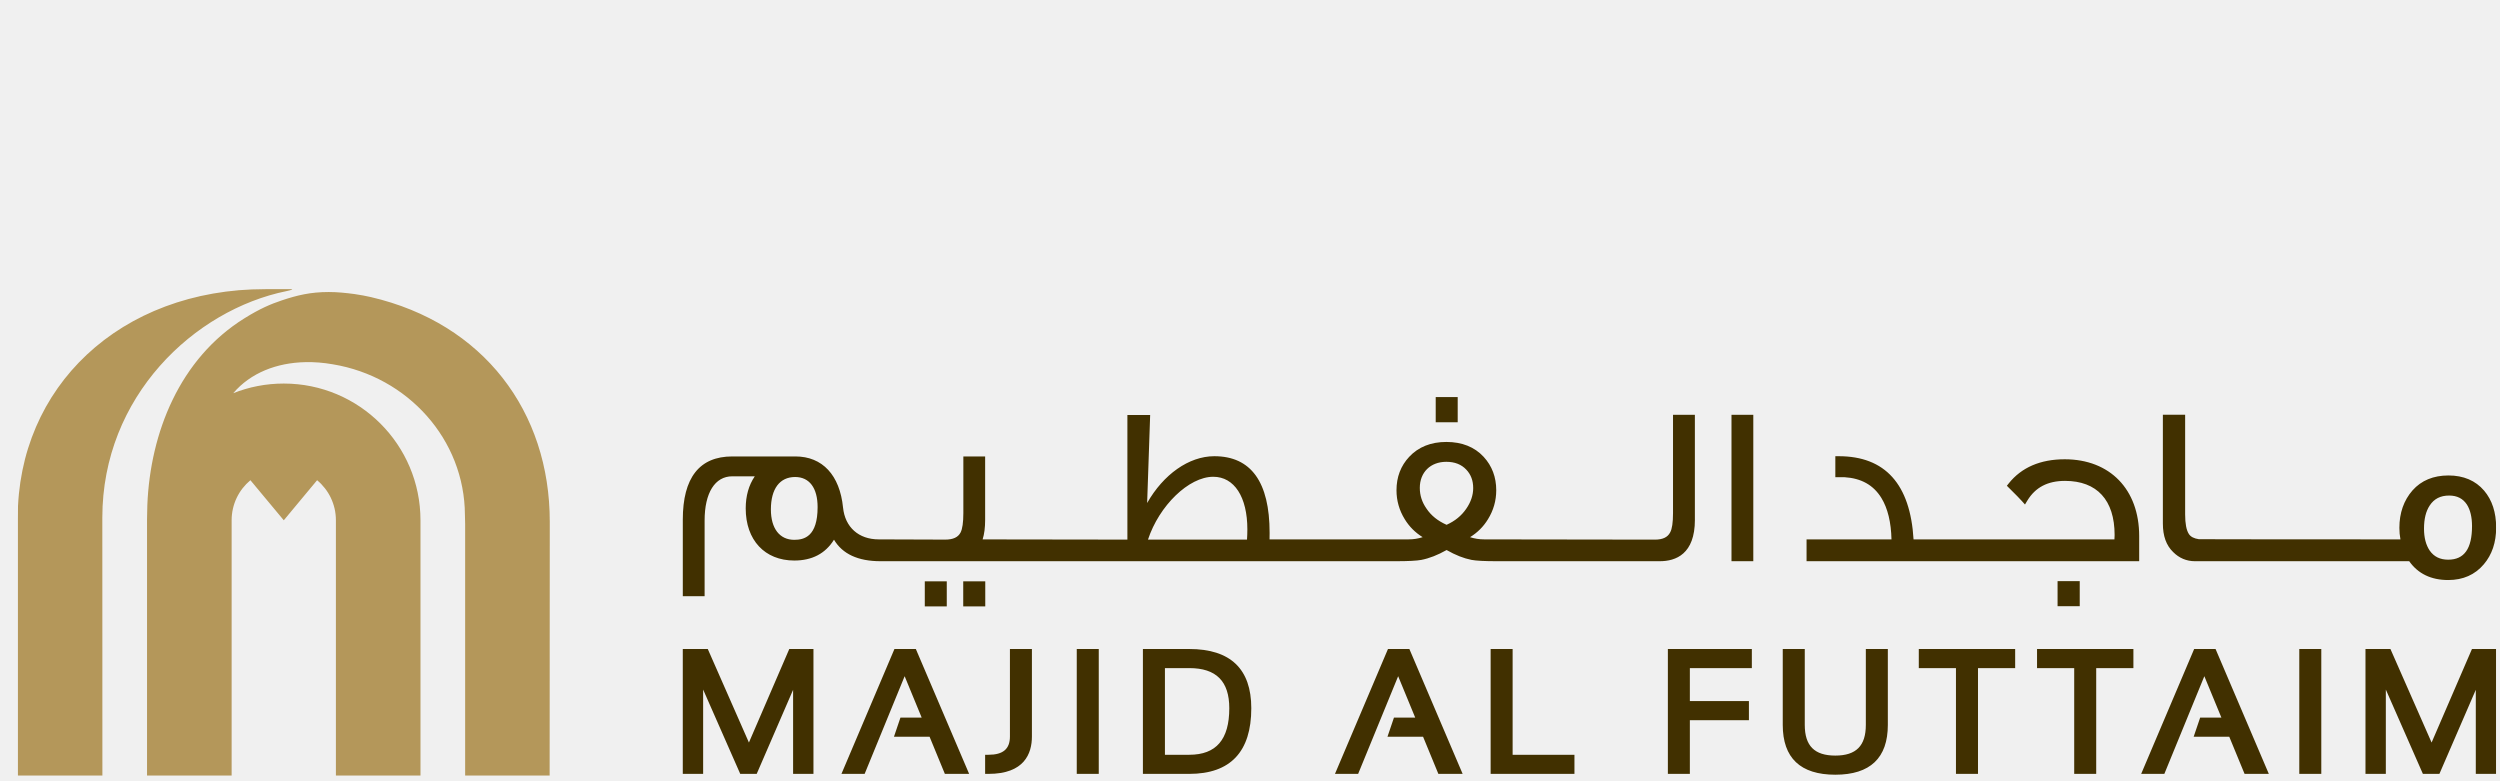
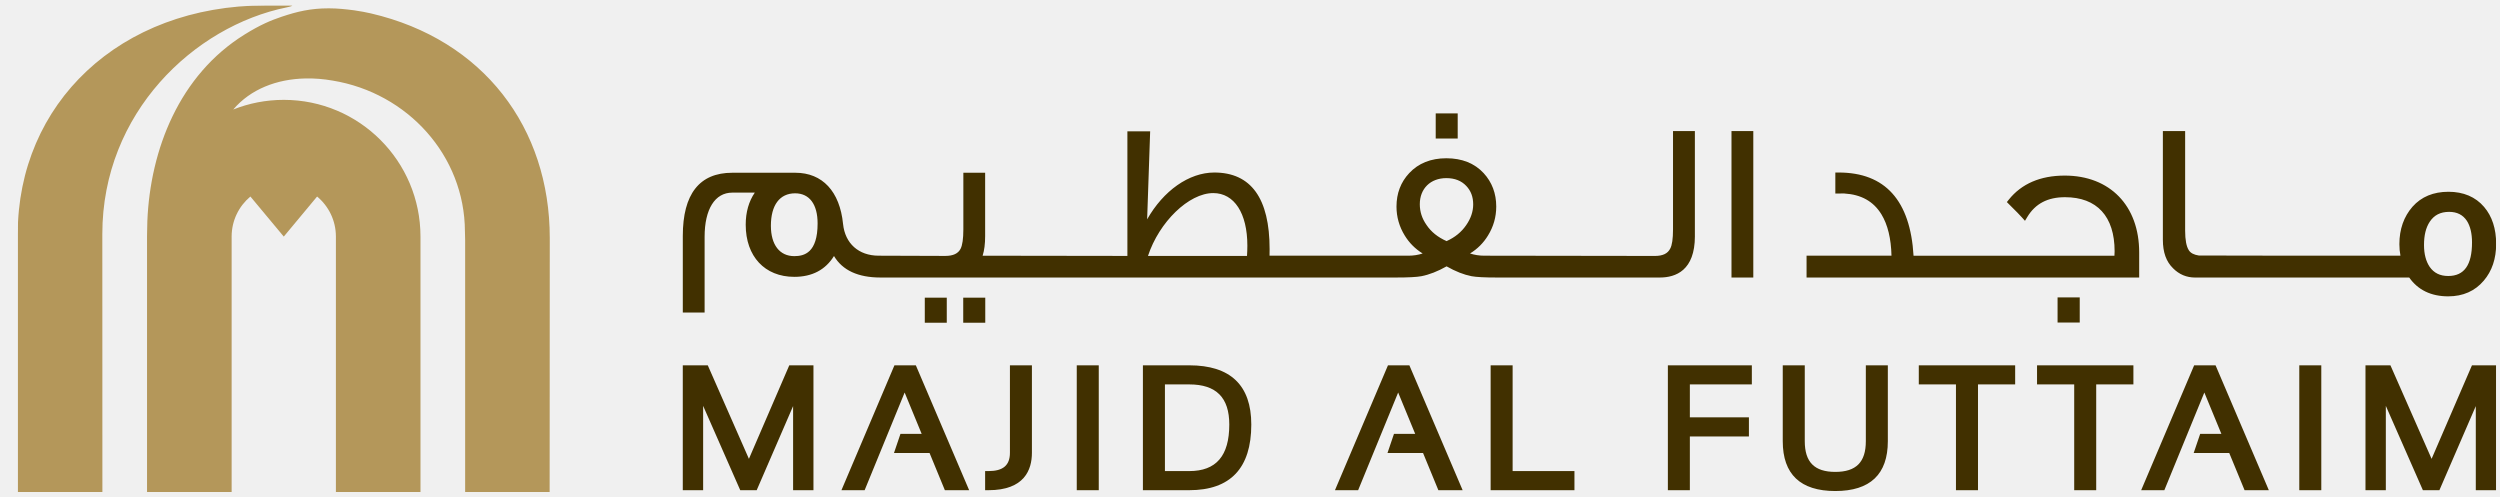
- <svg xmlns="http://www.w3.org/2000/svg" xmlns:xlink="http://www.w3.org/1999/xlink" width="141" height="44" viewBox="0 0 141 44">
+ <svg xmlns="http://www.w3.org/2000/svg" xmlns:xlink="http://www.w3.org/1999/xlink" width="141" height="28" viewBox="0 16 141 28">
  <defs>
    <path id="prefix__a" d="M0 27.696L139.783 27.696 139.783 0.249 0 0.249z" />
  </defs>
  <g fill="none" fill-rule="evenodd">
    <path fill="#413000" d="M44.516 38.603L42.239 43.879 39.918 38.603 38.509 38.603 38.509 45.646 39.657 45.646 39.657 40.891 41.749 45.646 42.678 45.646 44.731 40.904 44.731 45.646 45.879 45.646 45.879 38.603zM50.447 38.603L47.458 45.646 48.766 45.646 51.022 40.138 51.982 42.471 50.786 42.471 50.42 43.55 52.427 43.55 53.29 45.646 54.659 45.646 51.653 38.603z" transform="translate(0 -2)" />
    <g transform="translate(0 -2) translate(1 18.056)">
      <path fill="#413000" d="M55.96 25.481c0 .704-.384 1.032-1.209 1.032h-.19v1.078h.19c2.024 0 2.449-1.148 2.449-2.11v-4.934h-1.24v4.934z" />
      <mask id="prefix__b" fill="#fff">
        <use xlink:href="#prefix__a" />
      </mask>
      <path fill="#413000" d="M59.729 27.591L60.97 27.591 60.97 20.547 59.729 20.547zM66.074 26.513h-1.372v-4.888h1.372c1.52 0 2.258.74 2.258 2.263 0 1.767-.739 2.625-2.258 2.625m0-5.966H63.46v7.044h2.614c2.322 0 3.499-1.247 3.499-3.703 0-2.217-1.177-3.34-3.5-3.34M77.282 20.547L74.292 27.591 75.599 27.591 77.856 22.082 78.817 24.415 77.62 24.415 77.254 25.495 79.261 25.495 80.124 27.591 81.493 27.591 78.488 20.547zM84.312 20.547L83.072 20.547 83.072 27.591 87.799 27.591 87.799 26.513 84.312 26.513zM93.068 27.591L94.308 27.591 94.308 24.562 97.639 24.562 97.639 23.483 94.308 23.483 94.308 21.625 97.804 21.625 97.804 20.547 93.068 20.547zM104.233 24.829c0 1.18-.547 1.73-1.722 1.73-1.175 0-1.722-.55-1.722-1.73v-4.282h-1.242v4.282c0 1.864.997 2.809 2.964 2.809s2.963-.945 2.963-2.81v-4.28h-1.241v4.28zM107.22 21.625L109.316 21.625 109.316 27.591 110.559 27.591 110.559 21.625 112.655 21.625 112.655 20.547 107.22 20.547zM113.889 21.625L115.985 21.625 115.985 27.591 117.226 27.591 117.226 21.625 119.324 21.625 119.324 20.547 113.889 20.547zM122.751 20.547L119.762 27.591 121.069 27.591 123.325 22.082 124.286 24.415 123.09 24.415 122.723 25.495 124.73 25.495 125.594 27.591 126.962 27.591 123.957 20.547zM128.68 27.591L129.921 27.591 129.921 20.547 128.68 20.547zM136.142 25.823L133.82 20.547 132.413 20.547 132.413 27.591 133.561 27.591 133.561 22.835 135.651 27.591 136.582 27.591 138.635 22.848 138.635 27.591 139.783 27.591 139.783 20.547 138.419 20.547zM51.158 18.145L52.398 18.145 52.398 16.732 51.158 16.732zM53.326 18.145L54.569 18.145 54.569 16.732 53.326 16.732zM79.974 7.758L81.214 7.758 81.214 6.34 79.974 6.34z" mask="url(#prefix__b)" />
      <path fill="#413000" d="M43.798 14.39c-.827 0-1.32-.64-1.32-1.713 0-1.163.498-1.83 1.366-1.83.808 0 1.269.619 1.269 1.698 0 1.654-.75 1.845-1.315 1.845m25.553-.59c0 .185-.007.378-.02.578h-5.585c.63-1.913 2.302-3.544 3.682-3.544 1.186 0 1.923 1.136 1.923 2.966m11.223-3.81c.475 0 .853.15 1.126.443.26.275.388.615.388 1.04 0 .4-.133.794-.396 1.171-.268.39-.63.685-1.105.899-.5-.223-.87-.521-1.132-.912-.255-.364-.378-.748-.378-1.171 0-.878.601-1.47 1.497-1.47m14.017 3.275V7.338h-1.233v5.546c0 .532-.053.894-.16 1.085-.139.276-.42.41-.86.41l-9.626-.014c-.282 0-.55-.042-.802-.125.422-.258.76-.598 1.012-1.012.31-.5.466-1.049.466-1.633 0-.74-.238-1.373-.709-1.885-.516-.558-1.224-.84-2.105-.84-.87 0-1.574.281-2.094.838-.476.507-.718 1.142-.718 1.887 0 .584.157 1.133.465 1.632.253.415.592.755 1.01 1.013-.25.083-.519.125-.8.125h-7.835c.004-.128.004-.25.004-.37 0-2.868-1.05-4.321-3.12-4.321-1.43 0-2.875 1.03-3.787 2.64l.17-4.964h-1.284v7.028l-8.165-.012c.096-.303.142-.667.142-1.103V9.687h-1.229v3.197c0 .526-.053.894-.159 1.097-.139.266-.421.397-.863.397l-3.753-.013c-1.127 0-1.897-.686-2.01-1.791-.183-1.835-1.164-2.887-2.69-2.887H40.3c-1.851 0-2.79 1.199-2.79 3.563v4.32h1.23V13.3c0-1.56.583-2.492 1.56-2.492h1.27c-.34.498-.512 1.105-.512 1.81 0 1.787 1.075 2.94 2.74 2.94 1.005 0 1.756-.394 2.239-1.175.477.805 1.356 1.213 2.62 1.213H77.72c.704 0 1.176-.024 1.444-.074.446-.086.923-.272 1.424-.556.508.289.968.47 1.408.556.269.05.737.074 1.433.074h9.186c.902 0 1.977-.404 1.977-2.331M96.656 15.595L97.886 15.595 97.886 7.338 96.656 7.338zM119.65 14.179c0-2.632-1.648-4.332-4.199-4.332-1.373 0-2.436.458-3.158 1.361l-.106.133.12.12c.395.39.62.621.73.746l.172.191.132-.219c.454-.75 1.15-1.113 2.125-1.113 1.804 0 2.798 1.083 2.798 3.05 0 .078-.004.162-.01.25h-11.33c-.183-3.115-1.602-4.692-4.222-4.692h-.189v1.184l.503-.001c.96.058 1.648.443 2.098 1.178.353.579.543 1.362.566 2.33h-4.79v1.231h18.76V14.18zM115.047 18.134L116.297 18.134 116.297 16.719 115.047 16.719zM137.08 15.51c-.462 0-.804-.169-1.046-.515-.212-.314-.32-.728-.32-1.232 0-.552.105-.98.322-1.31.247-.376.604-.56 1.094-.56.45 0 .779.168 1.004.509.192.304.288.713.288 1.213 0 1.275-.439 1.895-1.342 1.895m-14.276.086h12.075c.495.704 1.235 1.062 2.201 1.062.834 0 1.508-.298 2.004-.884.464-.542.699-1.24.699-2.073 0-.855-.228-1.556-.68-2.086-.485-.568-1.163-.855-2.01-.855-.848 0-1.53.282-2.027.842-.491.562-.741 1.272-.741 2.112 0 .224.02.443.06.651-4.226 0-11.184-.002-11.371-.01-.279-.042-.461-.137-.562-.294-.139-.212-.21-.584-.21-1.103V7.336h-1.256v6.134c0 .704.188 1.23.577 1.607.341.344.758.52 1.241.52" mask="url(#prefix__b)" />
      <path fill="#B4975A" d="M13.978.249C5.748.249 0 5.795 0 13.15v14.546h4.775s-.004-8.003-.004-14.557c0-6.84 5.19-11.72 10.396-12.778.211-.045.46-.112.213-.112h-1.402zm.916.636c-.617.207-1.227.462-2.106 1.01-3.668 2.28-5.313 6.47-5.478 10.527-.01.23-.015.46-.015.69l-.002.176v14.408h4.771V13.288c0-.909.412-1.72 1.059-2.26l1.882 2.26 1.88-2.26c.648.54 1.06 1.351 1.06 2.26v14.408h4.77V13.288c0-4.26-3.452-7.712-7.71-7.712-1.007 0-1.97.193-2.85.545V6.12c.977-1.148 2.453-1.717 4.066-1.751h.005c.504-.012 1.02.03 1.54.121 4.223.693 7.44 4.232 7.456 8.5.008.163.012.328.012.495v14.21H30l.007-14.33c0-6.207-3.73-11.184-10.087-12.665-.231-.053-.6-.127-.929-.172-.47-.062-.952-.114-1.45-.114-1.032 0-1.783.183-2.647.471z" mask="url(#prefix__b)" />
    </g>
  </g>
</svg>
